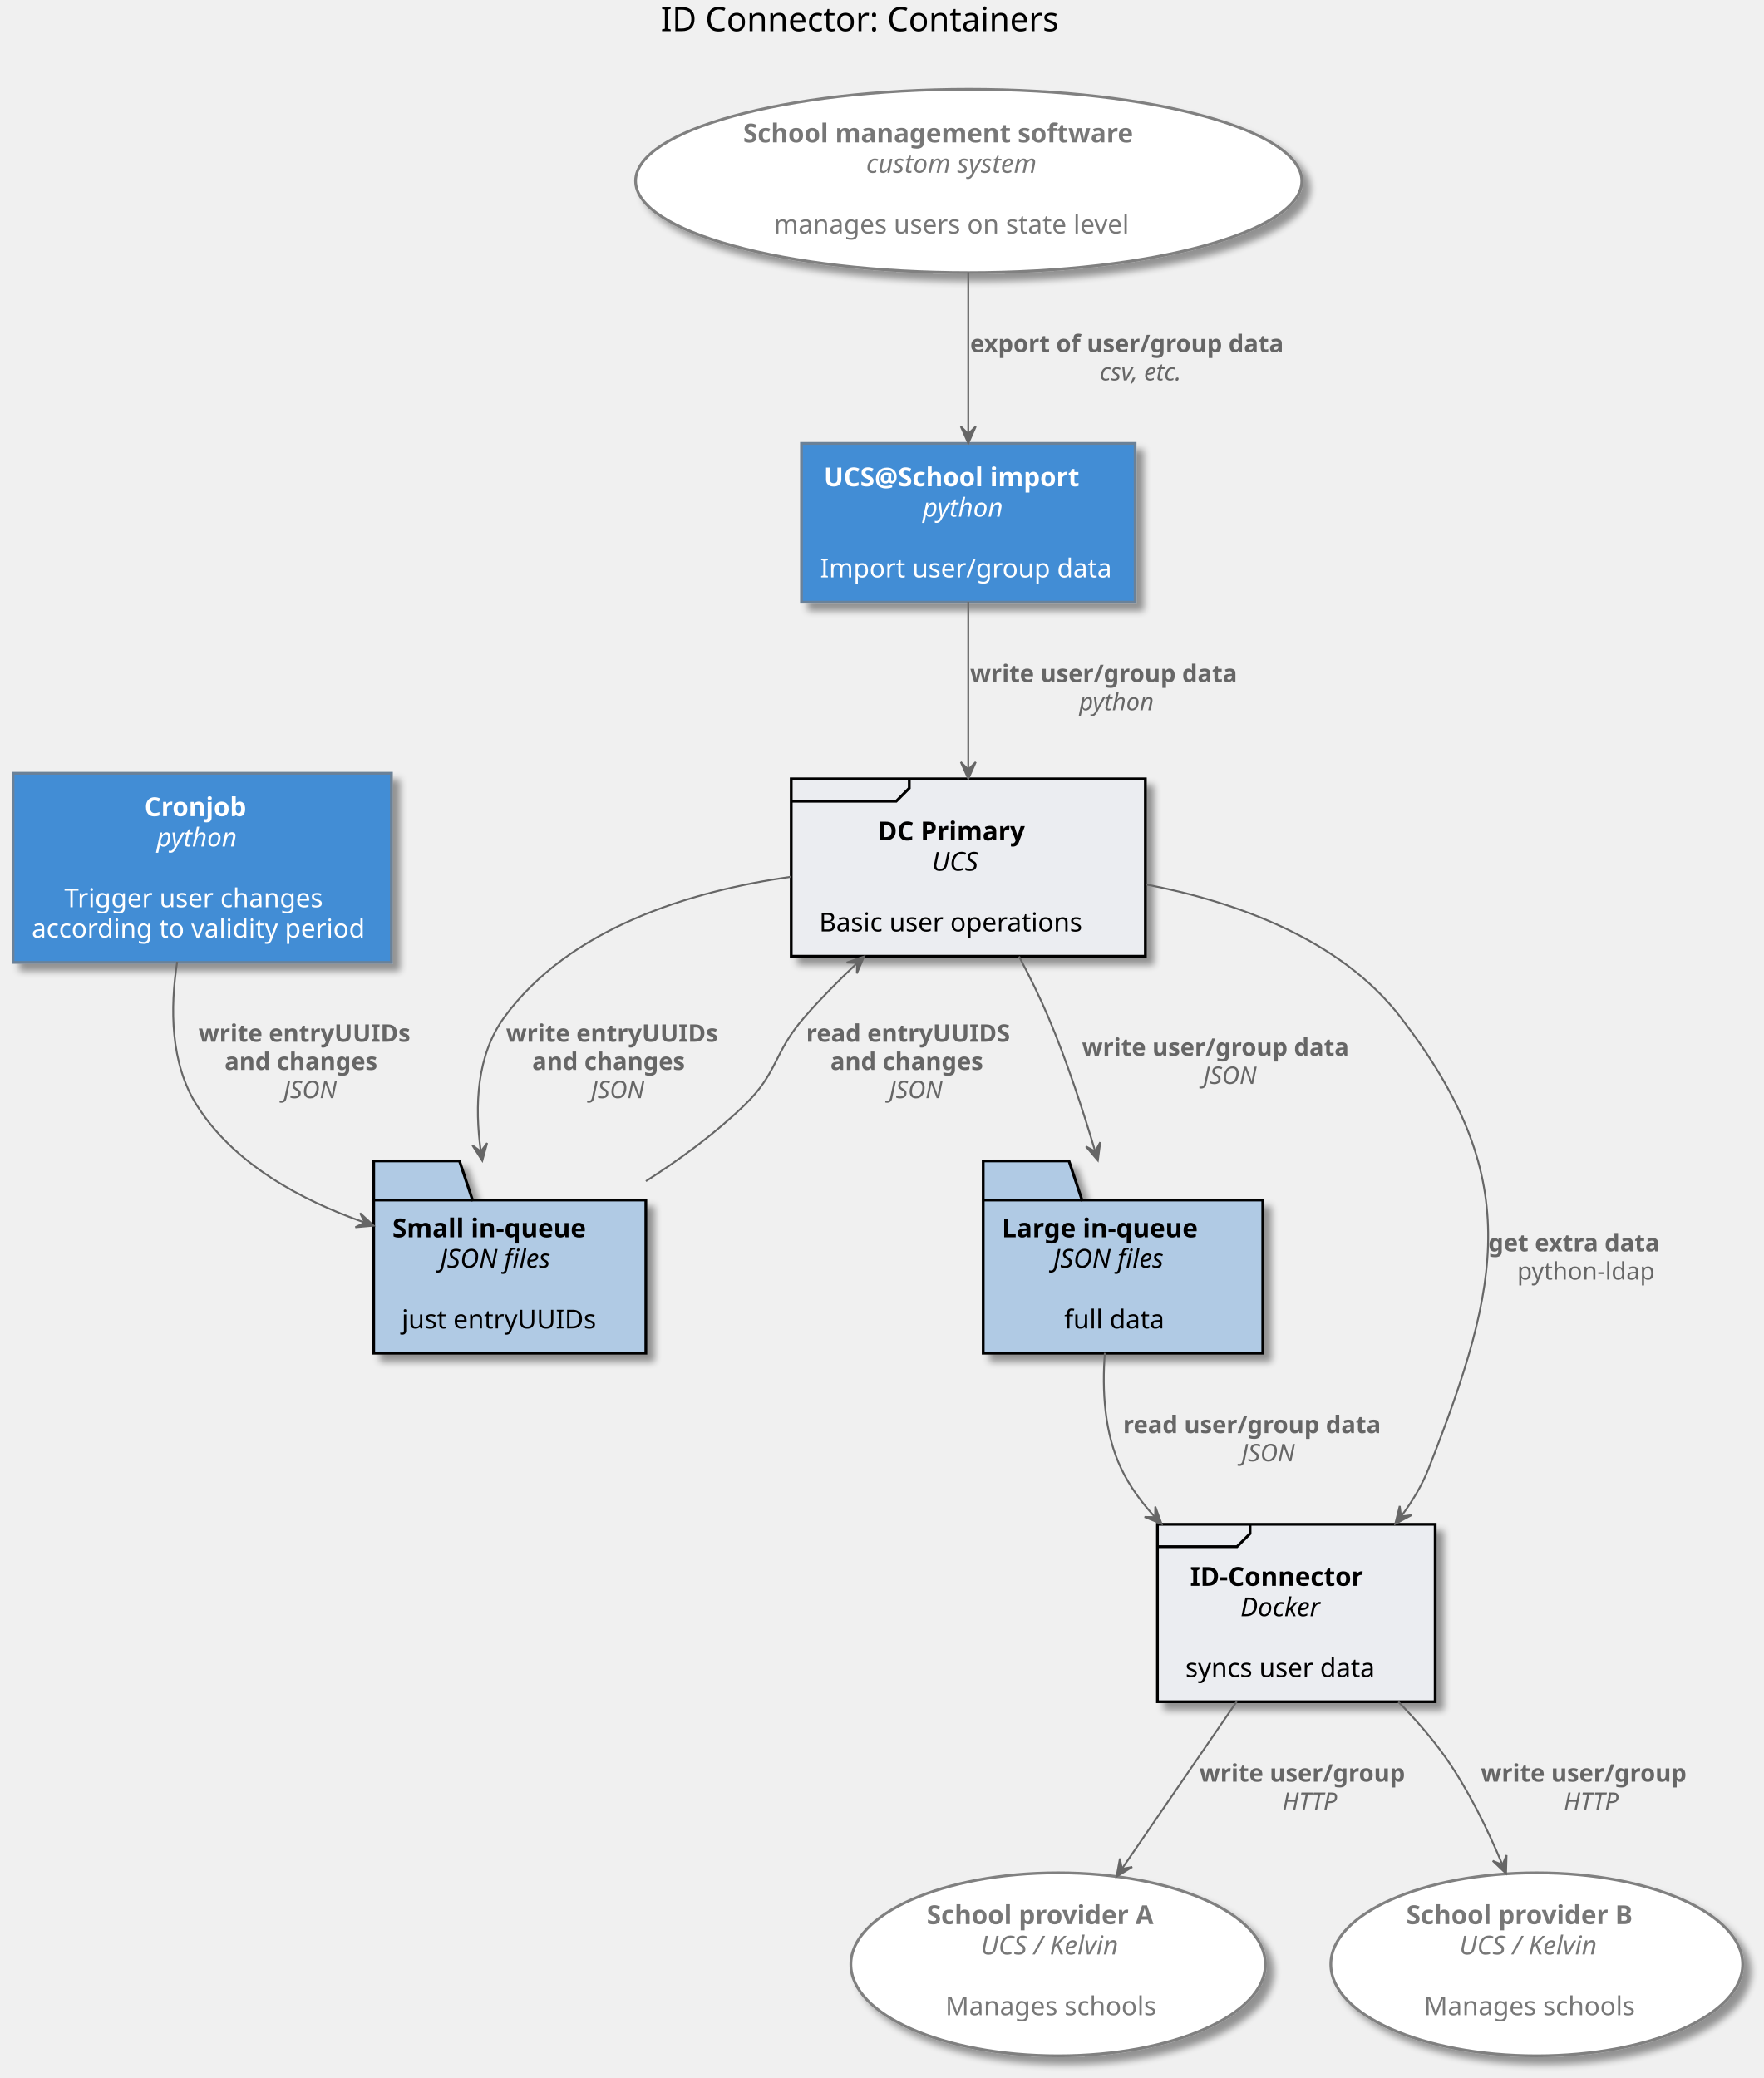
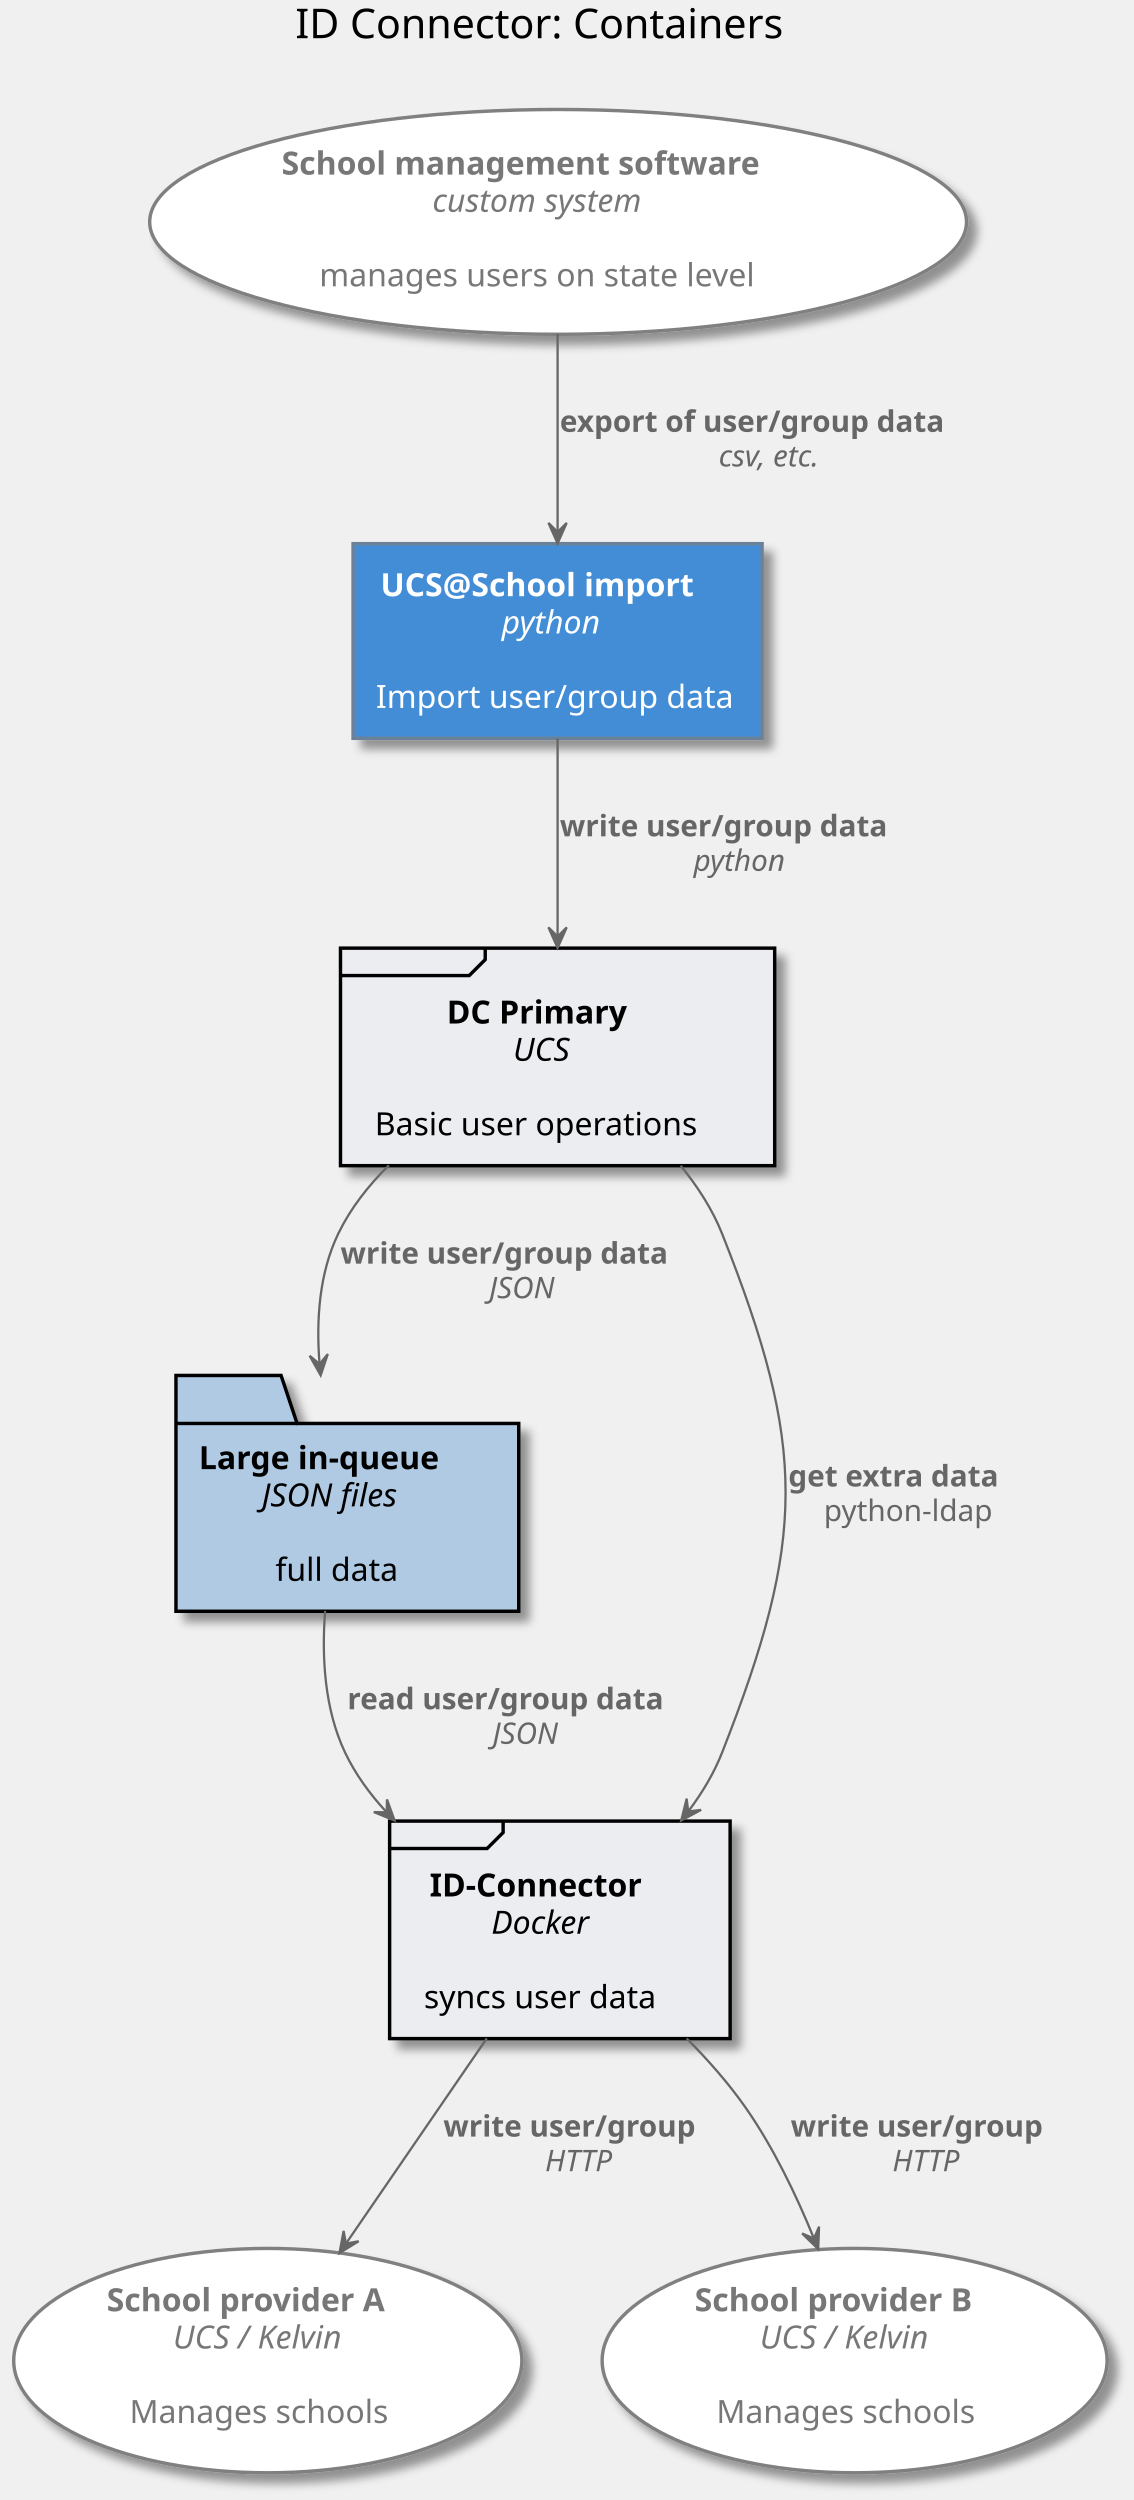
- <svg xmlns="http://www.w3.org/2000/svg" contentScriptType="application/ecmascript" contentStyleType="text/css" height="1115px" preserveAspectRatio="none" style="width:946px;height:1115px;background:#FFFFFF;" version="1.1" viewBox="0 0 946 1115" width="946px" zoomAndPan="magnify">
+ <svg xmlns="http://www.w3.org/2000/svg" contentScriptType="application/ecmascript" contentStyleType="text/css" height="1094px" preserveAspectRatio="none" style="width:496px;height:1094px;background:#FFFFFF;" version="1.1" viewBox="0 0 496 1094" width="496px" zoomAndPan="magnify">
  <defs>
-     <filter height="300%" id="f1ptibi2bb9pnd" width="300%" x="-1" y="-1">
+     <filter height="300%" id="f10wfpbzdvwr28" width="300%" x="-1" y="-1">
      <feGaussianBlur result="blurOut" stdDeviation="2.0" />
      <feColorMatrix in="blurOut" result="blurOut2" type="matrix" values="0 0 0 0 0 0 0 0 0 0 0 0 0 0 0 0 0 0 .4 0" />
      <feOffset dx="4.0" dy="4.0" in="blurOut2" result="blurOut3" />
      <feBlend in="SourceGraphic" in2="blurOut3" mode="normal" />
    </filter>
  </defs>
  <g>
-     <text fill="#000000" font-family="sans-serif" font-size="18" lengthAdjust="spacing" textLength="225" x="354.48" y="16.708">ID Connector: Containers</text>
-     <text fill="#000000" font-family="sans-serif" font-size="18" lengthAdjust="spacing" textLength="0" x="469.98" y="37.661" />
-     <rect fill="#EBEDF1" filter="url(#f1ptibi2bb9pnd)" height="95.188" style="stroke:#000000;stroke-width:1.5;" width="190" x="424.5" y="417.906" />
-     <path d="M487.833,417.906 L487.833,422.906 L480.833,429.906 L424.5,429.906 " fill="none" style="stroke:#000000;stroke-width:1.5;" />
-     <text fill="#000000" font-family="sans-serif" font-size="14" font-weight="bold" lengthAdjust="spacing" textLength="87" x="471" y="450.901">DC Primary</text>
-     <text fill="#000000" font-family="sans-serif" font-size="14" font-style="italic" lengthAdjust="spacing" textLength="29" x="500" y="467.198">UCS</text>
-     <text fill="#000000" font-family="sans-serif" font-size="14" lengthAdjust="spacing" textLength="0" x="516.5" y="483.495" />
-     <text fill="#000000" font-family="sans-serif" font-size="14" lengthAdjust="spacing" textLength="150" x="439.5" y="499.792">Basic user operations</text>
-     <ellipse cx="519.723" cy="97.096" fill="#FFFFFF" filter="url(#f1ptibi2bb9pnd)" rx="178.723" ry="49.189" style="stroke:#808080;stroke-width:1.5;" />
-     <text fill="#777777" font-family="sans-serif" font-size="14" font-weight="bold" lengthAdjust="spacing" textLength="236" x="398.723" y="76.398">School management software</text>
-     <text fill="#777777" font-family="sans-serif" font-size="14" font-style="italic" lengthAdjust="spacing" textLength="104" x="464.723" y="92.695">custom system</text>
-     <text fill="#777777" font-family="sans-serif" font-size="14" lengthAdjust="spacing" textLength="0" x="518.723" y="108.992" />
-     <text fill="#777777" font-family="sans-serif" font-size="14" lengthAdjust="spacing" textLength="203" x="415.223" y="125.288">manages users on state level</text>
-     <rect fill="#438DD5" filter="url(#f1ptibi2bb9pnd)" height="85.188" style="stroke:#6A8198;stroke-width:1.5;" width="179" x="430" y="237.906" />
-     <text fill="#FFFFFF" font-family="sans-serif" font-size="14" font-weight="bold" lengthAdjust="spacing" textLength="155" x="442" y="260.901">UCS@School import</text>
-     <text fill="#FFFFFF" font-family="sans-serif" font-size="14" font-style="italic" lengthAdjust="spacing" textLength="49" x="495" y="277.198">python</text>
-     <text fill="#FFFFFF" font-family="sans-serif" font-size="14" lengthAdjust="spacing" textLength="0" x="521.5" y="293.495" />
-     <text fill="#FFFFFF" font-family="sans-serif" font-size="14" lengthAdjust="spacing" textLength="159" x="440" y="309.792">Import user/group data</text>
-     <rect fill="#438DD5" filter="url(#f1ptibi2bb9pnd)" height="101.484" style="stroke:#6A8198;stroke-width:1.5;" width="203" x="7" y="414.906" />
-     <text fill="#FFFFFF" font-family="sans-serif" font-size="14" font-weight="bold" lengthAdjust="spacing" textLength="62" x="77.5" y="437.901">Cronjob</text>
-     <text fill="#FFFFFF" font-family="sans-serif" font-size="14" font-style="italic" lengthAdjust="spacing" textLength="49" x="84" y="454.198">python</text>
-     <text fill="#FFFFFF" font-family="sans-serif" font-size="14" lengthAdjust="spacing" textLength="0" x="110.5" y="470.495" />
-     <text fill="#FFFFFF" font-family="sans-serif" font-size="14" lengthAdjust="spacing" textLength="148" x="34.5" y="486.792">Trigger user changes</text>
-     <text fill="#FFFFFF" font-family="sans-serif" font-size="14" lengthAdjust="spacing" textLength="183" x="17" y="503.089">according to validity period</text>
-     <polygon fill="#B0CAE4" filter="url(#f1ptibi2bb9pnd)" points="200.5,622.906,246.5,622.906,253.5,643.906,346.5,643.906,346.5,726.094,200.5,726.094,200.5,622.906" style="stroke:#000000;stroke-width:1.5;" />
-     <line style="stroke:#000000;stroke-width:1.5;" x1="200.5" x2="253.5" y1="643.906" y2="643.906" />
-     <text fill="#000000" font-family="sans-serif" font-size="14" font-weight="bold" lengthAdjust="spacing" textLength="116" x="210.5" y="663.901">Small in-queue</text>
-     <text fill="#000000" font-family="sans-serif" font-size="14" font-style="italic" lengthAdjust="spacing" textLength="65" x="236" y="680.198">JSON files</text>
-     <text fill="#000000" font-family="sans-serif" font-size="14" lengthAdjust="spacing" textLength="0" x="270.5" y="696.495" />
-     <text fill="#000000" font-family="sans-serif" font-size="14" lengthAdjust="spacing" textLength="106" x="215.5" y="712.792">just entryUUIDs</text>
-     <polygon fill="#B0CAE4" filter="url(#f1ptibi2bb9pnd)" points="527.5,622.906,573.5,622.906,580.5,643.906,677.5,643.906,677.5,726.094,527.5,726.094,527.5,622.906" style="stroke:#000000;stroke-width:1.5;" />
-     <line style="stroke:#000000;stroke-width:1.5;" x1="527.5" x2="580.5" y1="643.906" y2="643.906" />
-     <text fill="#000000" font-family="sans-serif" font-size="14" font-weight="bold" lengthAdjust="spacing" textLength="120" x="537.5" y="663.901">Large in-queue</text>
-     <text fill="#000000" font-family="sans-serif" font-size="14" font-style="italic" lengthAdjust="spacing" textLength="65" x="565" y="680.198">JSON files</text>
-     <text fill="#000000" font-family="sans-serif" font-size="14" lengthAdjust="spacing" textLength="0" x="599.5" y="696.495" />
-     <text fill="#000000" font-family="sans-serif" font-size="14" lengthAdjust="spacing" textLength="53" x="571" y="712.792">full data</text>
-     <rect fill="#EBEDF1" filter="url(#f1ptibi2bb9pnd)" height="95.188" style="stroke:#000000;stroke-width:1.5;" width="149" x="621" y="817.906" />
-     <path d="M670.667,817.906 L670.667,822.906 L663.667,829.906 L621,829.906 " fill="none" style="stroke:#000000;stroke-width:1.5;" />
-     <text fill="#000000" font-family="sans-serif" font-size="14" font-weight="bold" lengthAdjust="spacing" textLength="104" x="638.5" y="850.901">ID-Connector</text>
-     <text fill="#000000" font-family="sans-serif" font-size="14" font-style="italic" lengthAdjust="spacing" textLength="50" x="665.5" y="867.198">Docker</text>
-     <text fill="#000000" font-family="sans-serif" font-size="14" lengthAdjust="spacing" textLength="0" x="692.5" y="883.495" />
-     <text fill="#000000" font-family="sans-serif" font-size="14" lengthAdjust="spacing" textLength="109" x="636" y="899.792">syncs user data</text>
-     <ellipse cx="567.687" cy="1054.001" fill="#FFFFFF" filter="url(#f1ptibi2bb9pnd)" rx="111.187" ry="49.094" style="stroke:#808080;stroke-width:1.5;" />
-     <text fill="#777777" font-family="sans-serif" font-size="14" font-weight="bold" lengthAdjust="spacing" textLength="141" x="497.187" y="1032.402">School provider A</text>
-     <text fill="#777777" font-family="sans-serif" font-size="14" font-style="italic" lengthAdjust="spacing" textLength="83" x="526.187" y="1048.699">UCS / Kelvin</text>
-     <text fill="#777777" font-family="sans-serif" font-size="14" lengthAdjust="spacing" textLength="0" x="569.687" y="1064.996" />
-     <text fill="#777777" font-family="sans-serif" font-size="14" lengthAdjust="spacing" textLength="121" x="507.187" y="1081.293">Manages schools</text>
-     <ellipse cx="824.48" cy="1054.001" fill="#FFFFFF" filter="url(#f1ptibi2bb9pnd)" rx="110.48" ry="49.094" style="stroke:#808080;stroke-width:1.5;" />
-     <text fill="#777777" font-family="sans-serif" font-size="14" font-weight="bold" lengthAdjust="spacing" textLength="140" x="754.48" y="1032.402">School provider B</text>
-     <text fill="#777777" font-family="sans-serif" font-size="14" font-style="italic" lengthAdjust="spacing" textLength="83" x="782.98" y="1048.699">UCS / Kelvin</text>
-     <text fill="#777777" font-family="sans-serif" font-size="14" lengthAdjust="spacing" textLength="0" x="826.48" y="1064.996" />
-     <text fill="#777777" font-family="sans-serif" font-size="14" lengthAdjust="spacing" textLength="121" x="763.98" y="1081.293">Manages schools</text>
-     <path d="M519.5,146.066 C519.5,172.846 519.5,206.026 519.5,232.586 " fill="none" id="sms-to-importer" style="stroke:#666666;stroke-width:1.0;" />
-     <polygon fill="#666666" points="519.5,237.806,523.5,228.806,519.5,232.806,515.5,228.806,519.5,237.806" style="stroke:#666666;stroke-width:1.0;" />
-     <text fill="#666666" font-family="sans-serif" font-size="13" font-weight="bold" lengthAdjust="spacing" textLength="193" x="520.5" y="188.973">export of user/group data</text>
-     <text fill="#666666" font-family="sans-serif" font-size="13" font-style="italic" lengthAdjust="spacing" textLength="54" x="590" y="204.106">csv, etc.</text>
-     <path d="M519.5,322.936 C519.5,349.536 519.5,384.276 519.5,412.666 " fill="none" id="importer-to-primary" style="stroke:#666666;stroke-width:1.0;" />
-     <polygon fill="#666666" points="519.5,417.896,523.5,408.896,519.5,412.896,515.5,408.896,519.5,417.896" style="stroke:#666666;stroke-width:1.0;" />
-     <text fill="#666666" font-family="sans-serif" font-size="13" font-weight="bold" lengthAdjust="spacing" textLength="162" x="520.5" y="365.973">write user/group data</text>
-     <text fill="#666666" font-family="sans-serif" font-size="13" font-style="italic" lengthAdjust="spacing" textLength="45" x="579" y="381.106">python</text>
-     <path d="M95.06,516.076 C91.23,540.926 91.34,570.416 105.5,592.906 C125.46,624.596 161.74,644.096 195.49,655.936 " fill="none" id="cronjob-to-small_queue" style="stroke:#666666;stroke-width:1.0;" />
-     <polygon fill="#666666" points="200.45,657.626,193.225,650.933,195.718,656.011,190.64,658.504,200.45,657.626" style="stroke:#666666;stroke-width:1.0;" />
-     <text fill="#666666" font-family="sans-serif" font-size="13" font-weight="bold" lengthAdjust="spacing" textLength="123" x="106.5" y="558.973">write entryUUIDs</text>
-     <text fill="#666666" font-family="sans-serif" font-size="13" font-weight="bold" lengthAdjust="spacing" textLength="95" x="120.5" y="574.106">and changes</text>
-     <text fill="#666666" font-family="sans-serif" font-size="13" font-style="italic" lengthAdjust="spacing" textLength="32" x="152" y="589.239">JSON</text>
-     <path d="M424.46,470.426 C369.94,478.206 305.56,497.906 270.5,545.906 C255.69,566.186 254.59,593.526 257.96,617.686 " fill="none" id="primary-to-small_queue" style="stroke:#666666;stroke-width:1.0;" />
-     <polygon fill="#666666" points="258.75,622.796,261.341,613.294,257.993,617.854,253.433,614.506,258.75,622.796" style="stroke:#666666;stroke-width:1.0;" />
-     <text fill="#666666" font-family="sans-serif" font-size="13" font-weight="bold" lengthAdjust="spacing" textLength="123" x="271.5" y="558.973">write entryUUIDs</text>
-     <text fill="#666666" font-family="sans-serif" font-size="13" font-weight="bold" lengthAdjust="spacing" textLength="95" x="285.5" y="574.106">and changes</text>
-     <text fill="#666666" font-family="sans-serif" font-size="13" font-style="italic" lengthAdjust="spacing" textLength="32" x="317" y="589.239">JSON</text>
-     <path d="M346.52,633.796 C364.91,621.986 383.86,608.096 399.5,592.906 C417.63,575.296 414.9,564.956 431.5,545.906 C440.1,536.036 449.85,526.176 459.66,516.916 " fill="none" id="small_queue-to-primary" style="stroke:#666666;stroke-width:1.0;" />
-     <polygon fill="#666666" points="463.56,513.256,454.252,516.474,459.905,516.668,459.711,522.322,463.56,513.256" style="stroke:#666666;stroke-width:1.0;" />
-     <text fill="#666666" font-family="sans-serif" font-size="13" font-weight="bold" lengthAdjust="spacing" textLength="121" x="432.5" y="558.973">read entryUUIDS</text>
-     <text fill="#666666" font-family="sans-serif" font-size="13" font-weight="bold" lengthAdjust="spacing" textLength="95" x="445.5" y="574.106">and changes</text>
-     <text fill="#666666" font-family="sans-serif" font-size="13" font-style="italic" lengthAdjust="spacing" textLength="32" x="477" y="589.239">JSON</text>
-     <path d="M546.72,513.176 C552.33,523.756 557.92,535.066 562.5,545.906 C572.2,568.856 580.8,594.976 587.52,617.586 " fill="none" id="primary-to-large_queue" style="stroke:#666666;stroke-width:1.0;" />
-     <polygon fill="#666666" points="589.01,622.646,590.295,612.882,587.593,617.851,582.623,615.149,589.01,622.646" style="stroke:#666666;stroke-width:1.0;" />
-     <text fill="#666666" font-family="sans-serif" font-size="13" font-weight="bold" lengthAdjust="spacing" textLength="162" x="580.5" y="566.473">write user/group data</text>
-     <text fill="#666666" font-family="sans-serif" font-size="13" font-style="italic" lengthAdjust="spacing" textLength="32" x="645.5" y="581.606">JSON</text>
-     <path d="M592.78,725.916 C591.22,746.066 592.48,768.946 601.5,787.906 C606,797.376 612.32,806.056 619.56,813.906 " fill="none" id="large_queue-to-id_connector" style="stroke:#666666;stroke-width:1.0;" />
-     <polygon fill="#666666" points="623.19,817.686,619.841,808.424,619.727,814.08,614.071,813.965,623.19,817.686" style="stroke:#666666;stroke-width:1.0;" />
-     <text fill="#666666" font-family="sans-serif" font-size="13" font-weight="bold" lengthAdjust="spacing" textLength="159" x="602.5" y="768.973">read user/group data</text>
-     <text fill="#666666" font-family="sans-serif" font-size="13" font-style="italic" lengthAdjust="spacing" textLength="32" x="666" y="784.106">JSON</text>
-     <path d="M663.53,912.986 C644.83,940.226 621.22,974.626 602.09,1002.506 " fill="none" id="id_connector-to-school_provider_a" style="stroke:#666666;stroke-width:1.0;" />
-     <polygon fill="#666666" points="599.06,1006.916,607.455,1001.766,601.893,1002.796,600.863,997.234,599.06,1006.916" style="stroke:#666666;stroke-width:1.0;" />
-     <text fill="#666666" font-family="sans-serif" font-size="13" font-weight="bold" lengthAdjust="spacing" textLength="123" x="643.5" y="955.973">write user/group</text>
-     <text fill="#666666" font-family="sans-serif" font-size="13" font-style="italic" lengthAdjust="spacing" textLength="34" x="688" y="971.106">HTTP</text>
-     <path d="M750.22,913.136 C759.34,922.426 768.2,932.536 775.5,942.906 C787.82,960.396 798.11,981.486 806.04,1000.496 " fill="none" id="id_connector-to-school_provider_b" style="stroke:#666666;stroke-width:1.0;" />
-     <polygon fill="#666666" points="808,1005.276,808.283,995.431,806.101,1000.651,800.882,998.469,808,1005.276" style="stroke:#666666;stroke-width:1.0;" />
-     <text fill="#666666" font-family="sans-serif" font-size="13" font-weight="bold" lengthAdjust="spacing" textLength="123" x="794.5" y="955.973">write user/group</text>
-     <text fill="#666666" font-family="sans-serif" font-size="13" font-style="italic" lengthAdjust="spacing" textLength="34" x="839" y="971.106">HTTP</text>
-     <path d="M614.66,474.536 C663.41,483.946 719.17,503.896 751.5,545.906 C817.23,631.306 805.88,687.596 766.5,787.906 C762.98,796.876 757.86,805.416 751.96,813.316 " fill="none" id="primary-to-id_connector" style="stroke:#666666;stroke-width:1.0;" />
-     <polygon fill="#666666" points="748.6,817.646,757.286,813.004,751.673,813.702,750.975,808.088,748.6,817.646" style="stroke:#666666;stroke-width:1.0;" />
-     <text fill="#666666" font-family="sans-serif" font-size="13" font-weight="bold" lengthAdjust="spacing" textLength="107" x="798.5" y="671.473">get extra data</text>
-     <text fill="#666666" font-family="sans-serif" font-size="13" lengthAdjust="spacing" textLength="76" x="814" y="686.606">python-ldap</text>
+     <text fill="#000000" font-family="sans-serif" font-size="18" lengthAdjust="spacing" textLength="225" x="129.23" y="16.708">ID Connector: Containers</text>
+     <text fill="#000000" font-family="sans-serif" font-size="18" lengthAdjust="spacing" textLength="0" x="244.73" y="37.661" />
+     <rect fill="#EBEDF1" filter="url(#f10wfpbzdvwr28)" height="95.188" style="stroke:#000000;stroke-width:1.5;" width="190" x="149" y="414.906" />
+     <path d="M212.333,414.906 L212.333,419.906 L205.333,426.906 L149,426.906 " fill="none" style="stroke:#000000;stroke-width:1.5;" />
+     <text fill="#000000" font-family="sans-serif" font-size="14" font-weight="bold" lengthAdjust="spacing" textLength="87" x="195.5" y="447.901">DC Primary</text>
+     <text fill="#000000" font-family="sans-serif" font-size="14" font-style="italic" lengthAdjust="spacing" textLength="29" x="224.5" y="464.198">UCS</text>
+     <text fill="#000000" font-family="sans-serif" font-size="14" lengthAdjust="spacing" textLength="0" x="241" y="480.495" />
+     <text fill="#000000" font-family="sans-serif" font-size="14" lengthAdjust="spacing" textLength="150" x="164" y="496.792">Basic user operations</text>
+     <ellipse cx="244.223" cy="97.096" fill="#FFFFFF" filter="url(#f10wfpbzdvwr28)" rx="178.723" ry="49.189" style="stroke:#808080;stroke-width:1.5;" />
+     <text fill="#777777" font-family="sans-serif" font-size="14" font-weight="bold" lengthAdjust="spacing" textLength="236" x="123.223" y="76.398">School management software</text>
+     <text fill="#777777" font-family="sans-serif" font-size="14" font-style="italic" lengthAdjust="spacing" textLength="104" x="189.223" y="92.695">custom system</text>
+     <text fill="#777777" font-family="sans-serif" font-size="14" lengthAdjust="spacing" textLength="0" x="243.223" y="108.992" />
+     <text fill="#777777" font-family="sans-serif" font-size="14" lengthAdjust="spacing" textLength="203" x="139.723" y="125.288">manages users on state level</text>
+     <rect fill="#438DD5" filter="url(#f10wfpbzdvwr28)" height="85.188" style="stroke:#6A8198;stroke-width:1.5;" width="179" x="154.5" y="237.906" />
+     <text fill="#FFFFFF" font-family="sans-serif" font-size="14" font-weight="bold" lengthAdjust="spacing" textLength="155" x="166.5" y="260.901">UCS@School import</text>
+     <text fill="#FFFFFF" font-family="sans-serif" font-size="14" font-style="italic" lengthAdjust="spacing" textLength="49" x="219.5" y="277.198">python</text>
+     <text fill="#FFFFFF" font-family="sans-serif" font-size="14" lengthAdjust="spacing" textLength="0" x="246" y="293.495" />
+     <text fill="#FFFFFF" font-family="sans-serif" font-size="14" lengthAdjust="spacing" textLength="159" x="164.5" y="309.792">Import user/group data</text>
+     <polygon fill="#B0CAE4" filter="url(#f10wfpbzdvwr28)" points="77,601.906,123,601.906,130,622.906,227,622.906,227,705.094,77,705.094,77,601.906" style="stroke:#000000;stroke-width:1.5;" />
+     <line style="stroke:#000000;stroke-width:1.5;" x1="77" x2="130" y1="622.906" y2="622.906" />
+     <text fill="#000000" font-family="sans-serif" font-size="14" font-weight="bold" lengthAdjust="spacing" textLength="120" x="87" y="642.901">Large in-queue</text>
+     <text fill="#000000" font-family="sans-serif" font-size="14" font-style="italic" lengthAdjust="spacing" textLength="65" x="114.5" y="659.198">JSON files</text>
+     <text fill="#000000" font-family="sans-serif" font-size="14" lengthAdjust="spacing" textLength="0" x="149" y="675.495" />
+     <text fill="#000000" font-family="sans-serif" font-size="14" lengthAdjust="spacing" textLength="53" x="120.5" y="691.792">full data</text>
+     <rect fill="#EBEDF1" filter="url(#f10wfpbzdvwr28)" height="95.188" style="stroke:#000000;stroke-width:1.5;" width="149" x="170.5" y="796.906" />
+     <path d="M220.167,796.906 L220.167,801.906 L213.167,808.906 L170.5,808.906 " fill="none" style="stroke:#000000;stroke-width:1.5;" />
+     <text fill="#000000" font-family="sans-serif" font-size="14" font-weight="bold" lengthAdjust="spacing" textLength="104" x="188" y="829.901">ID-Connector</text>
+     <text fill="#000000" font-family="sans-serif" font-size="14" font-style="italic" lengthAdjust="spacing" textLength="50" x="215" y="846.198">Docker</text>
+     <text fill="#000000" font-family="sans-serif" font-size="14" lengthAdjust="spacing" textLength="0" x="242" y="862.495" />
+     <text fill="#000000" font-family="sans-serif" font-size="14" lengthAdjust="spacing" textLength="109" x="185.5" y="878.792">syncs user data</text>
+     <ellipse cx="117.187" cy="1033.001" fill="#FFFFFF" filter="url(#f10wfpbzdvwr28)" rx="111.187" ry="49.094" style="stroke:#808080;stroke-width:1.5;" />
+     <text fill="#777777" font-family="sans-serif" font-size="14" font-weight="bold" lengthAdjust="spacing" textLength="141" x="46.687" y="1011.402">School provider A</text>
+     <text fill="#777777" font-family="sans-serif" font-size="14" font-style="italic" lengthAdjust="spacing" textLength="83" x="75.687" y="1027.699">UCS / Kelvin</text>
+     <text fill="#777777" font-family="sans-serif" font-size="14" lengthAdjust="spacing" textLength="0" x="119.187" y="1043.996" />
+     <text fill="#777777" font-family="sans-serif" font-size="14" lengthAdjust="spacing" textLength="121" x="56.687" y="1060.293">Manages schools</text>
+     <ellipse cx="373.98" cy="1033.001" fill="#FFFFFF" filter="url(#f10wfpbzdvwr28)" rx="110.48" ry="49.094" style="stroke:#808080;stroke-width:1.5;" />
+     <text fill="#777777" font-family="sans-serif" font-size="14" font-weight="bold" lengthAdjust="spacing" textLength="140" x="303.98" y="1011.402">School provider B</text>
+     <text fill="#777777" font-family="sans-serif" font-size="14" font-style="italic" lengthAdjust="spacing" textLength="83" x="332.48" y="1027.699">UCS / Kelvin</text>
+     <text fill="#777777" font-family="sans-serif" font-size="14" lengthAdjust="spacing" textLength="0" x="375.98" y="1043.996" />
+     <text fill="#777777" font-family="sans-serif" font-size="14" lengthAdjust="spacing" textLength="121" x="313.48" y="1060.293">Manages schools</text>
+     <path d="M244,146.066 C244,172.846 244,206.026 244,232.586 " fill="none" id="sms-to-importer" style="stroke:#666666;stroke-width:1.0;" />
+     <polygon fill="#666666" points="244,237.806,248,228.806,244,232.806,240,228.806,244,237.806" style="stroke:#666666;stroke-width:1.0;" />
+     <text fill="#666666" font-family="sans-serif" font-size="13" font-weight="bold" lengthAdjust="spacing" textLength="193" x="245" y="188.973">export of user/group data</text>
+     <text fill="#666666" font-family="sans-serif" font-size="13" font-style="italic" lengthAdjust="spacing" textLength="54" x="314.5" y="204.106">csv, etc.</text>
+     <path d="M244,323.156 C244,348.966 244,382.296 244,409.756 " fill="none" id="importer-to-primary" style="stroke:#666666;stroke-width:1.0;" />
+     <polygon fill="#666666" points="244,414.816,248,405.816,244,409.816,240,405.816,244,414.816" style="stroke:#666666;stroke-width:1.0;" />
+     <text fill="#666666" font-family="sans-serif" font-size="13" font-weight="bold" lengthAdjust="spacing" textLength="162" x="245" y="365.973">write user/group data</text>
+     <text fill="#666666" font-family="sans-serif" font-size="13" font-style="italic" lengthAdjust="spacing" textLength="45" x="303.5" y="381.106">python</text>
+     <path d="M170.18,509.926 C161.23,518.756 153.37,528.766 148,539.906 C139.66,557.206 138.32,577.796 139.82,596.606 " fill="none" id="primary-to-large_queue" style="stroke:#666666;stroke-width:1.0;" />
+     <polygon fill="#666666" points="140.32,601.866,143.452,592.529,139.848,596.889,135.488,593.284,140.32,601.866" style="stroke:#666666;stroke-width:1.0;" />
+     <text fill="#666666" font-family="sans-serif" font-size="13" font-weight="bold" lengthAdjust="spacing" textLength="162" x="149" y="552.973">write user/group data</text>
+     <text fill="#666666" font-family="sans-serif" font-size="13" font-style="italic" lengthAdjust="spacing" textLength="32" x="214" y="568.106">JSON</text>
+     <path d="M142.28,704.916 C140.72,725.066 141.98,747.946 151,766.906 C155.5,776.376 161.82,785.056 169.06,792.906 " fill="none" id="large_queue-to-id_connector" style="stroke:#666666;stroke-width:1.0;" />
+     <polygon fill="#666666" points="172.69,796.686,169.341,787.424,169.227,793.08,163.571,792.965,172.69,796.686" style="stroke:#666666;stroke-width:1.0;" />
+     <text fill="#666666" font-family="sans-serif" font-size="13" font-weight="bold" lengthAdjust="spacing" textLength="159" x="152" y="747.973">read user/group data</text>
+     <text fill="#666666" font-family="sans-serif" font-size="13" font-style="italic" lengthAdjust="spacing" textLength="32" x="215.5" y="763.106">JSON</text>
+     <path d="M213.03,891.986 C194.33,919.226 170.72,953.626 151.59,981.506 " fill="none" id="id_connector-to-school_provider_a" style="stroke:#666666;stroke-width:1.0;" />
+     <polygon fill="#666666" points="148.56,985.916,156.955,980.766,151.393,981.796,150.363,976.234,148.56,985.916" style="stroke:#666666;stroke-width:1.0;" />
+     <text fill="#666666" font-family="sans-serif" font-size="13" font-weight="bold" lengthAdjust="spacing" textLength="123" x="194" y="934.973">write user/group</text>
+     <text fill="#666666" font-family="sans-serif" font-size="13" font-style="italic" lengthAdjust="spacing" textLength="34" x="238.5" y="950.106">HTTP</text>
+     <path d="M300.49,892.016 C309.72,901.316 318.66,911.466 326,921.906 C338.26,939.346 348.39,960.426 356.13,979.436 " fill="none" id="id_connector-to-school_provider_b" style="stroke:#666666;stroke-width:1.0;" />
+     <polygon fill="#666666" points="358.05,984.226,358.421,974.384,356.193,979.584,350.994,977.356,358.05,984.226" style="stroke:#666666;stroke-width:1.0;" />
+     <text fill="#666666" font-family="sans-serif" font-size="13" font-weight="bold" lengthAdjust="spacing" textLength="123" x="346" y="934.973">write user/group</text>
+     <text fill="#666666" font-family="sans-serif" font-size="13" font-style="italic" lengthAdjust="spacing" textLength="34" x="390.5" y="950.106">HTTP</text>
+     <path d="M297.84,510.076 C305.25,519.166 311.76,529.226 316,539.906 C353.19,633.686 352.86,672.996 316,766.906 C312.48,775.876 307.36,784.416 301.46,792.316 " fill="none" id="primary-to-id_connector" style="stroke:#666666;stroke-width:1.0;" />
+     <polygon fill="#666666" points="298.1,796.646,306.786,792.004,301.173,792.702,300.475,787.088,298.1,796.646" style="stroke:#666666;stroke-width:1.0;" />
+     <text fill="#666666" font-family="sans-serif" font-size="13" font-weight="bold" lengthAdjust="spacing" textLength="107" x="345" y="650.473">get extra data</text>
+     <text fill="#666666" font-family="sans-serif" font-size="13" lengthAdjust="spacing" textLength="76" x="360.5" y="665.606">python-ldap</text>
  </g>
</svg>
